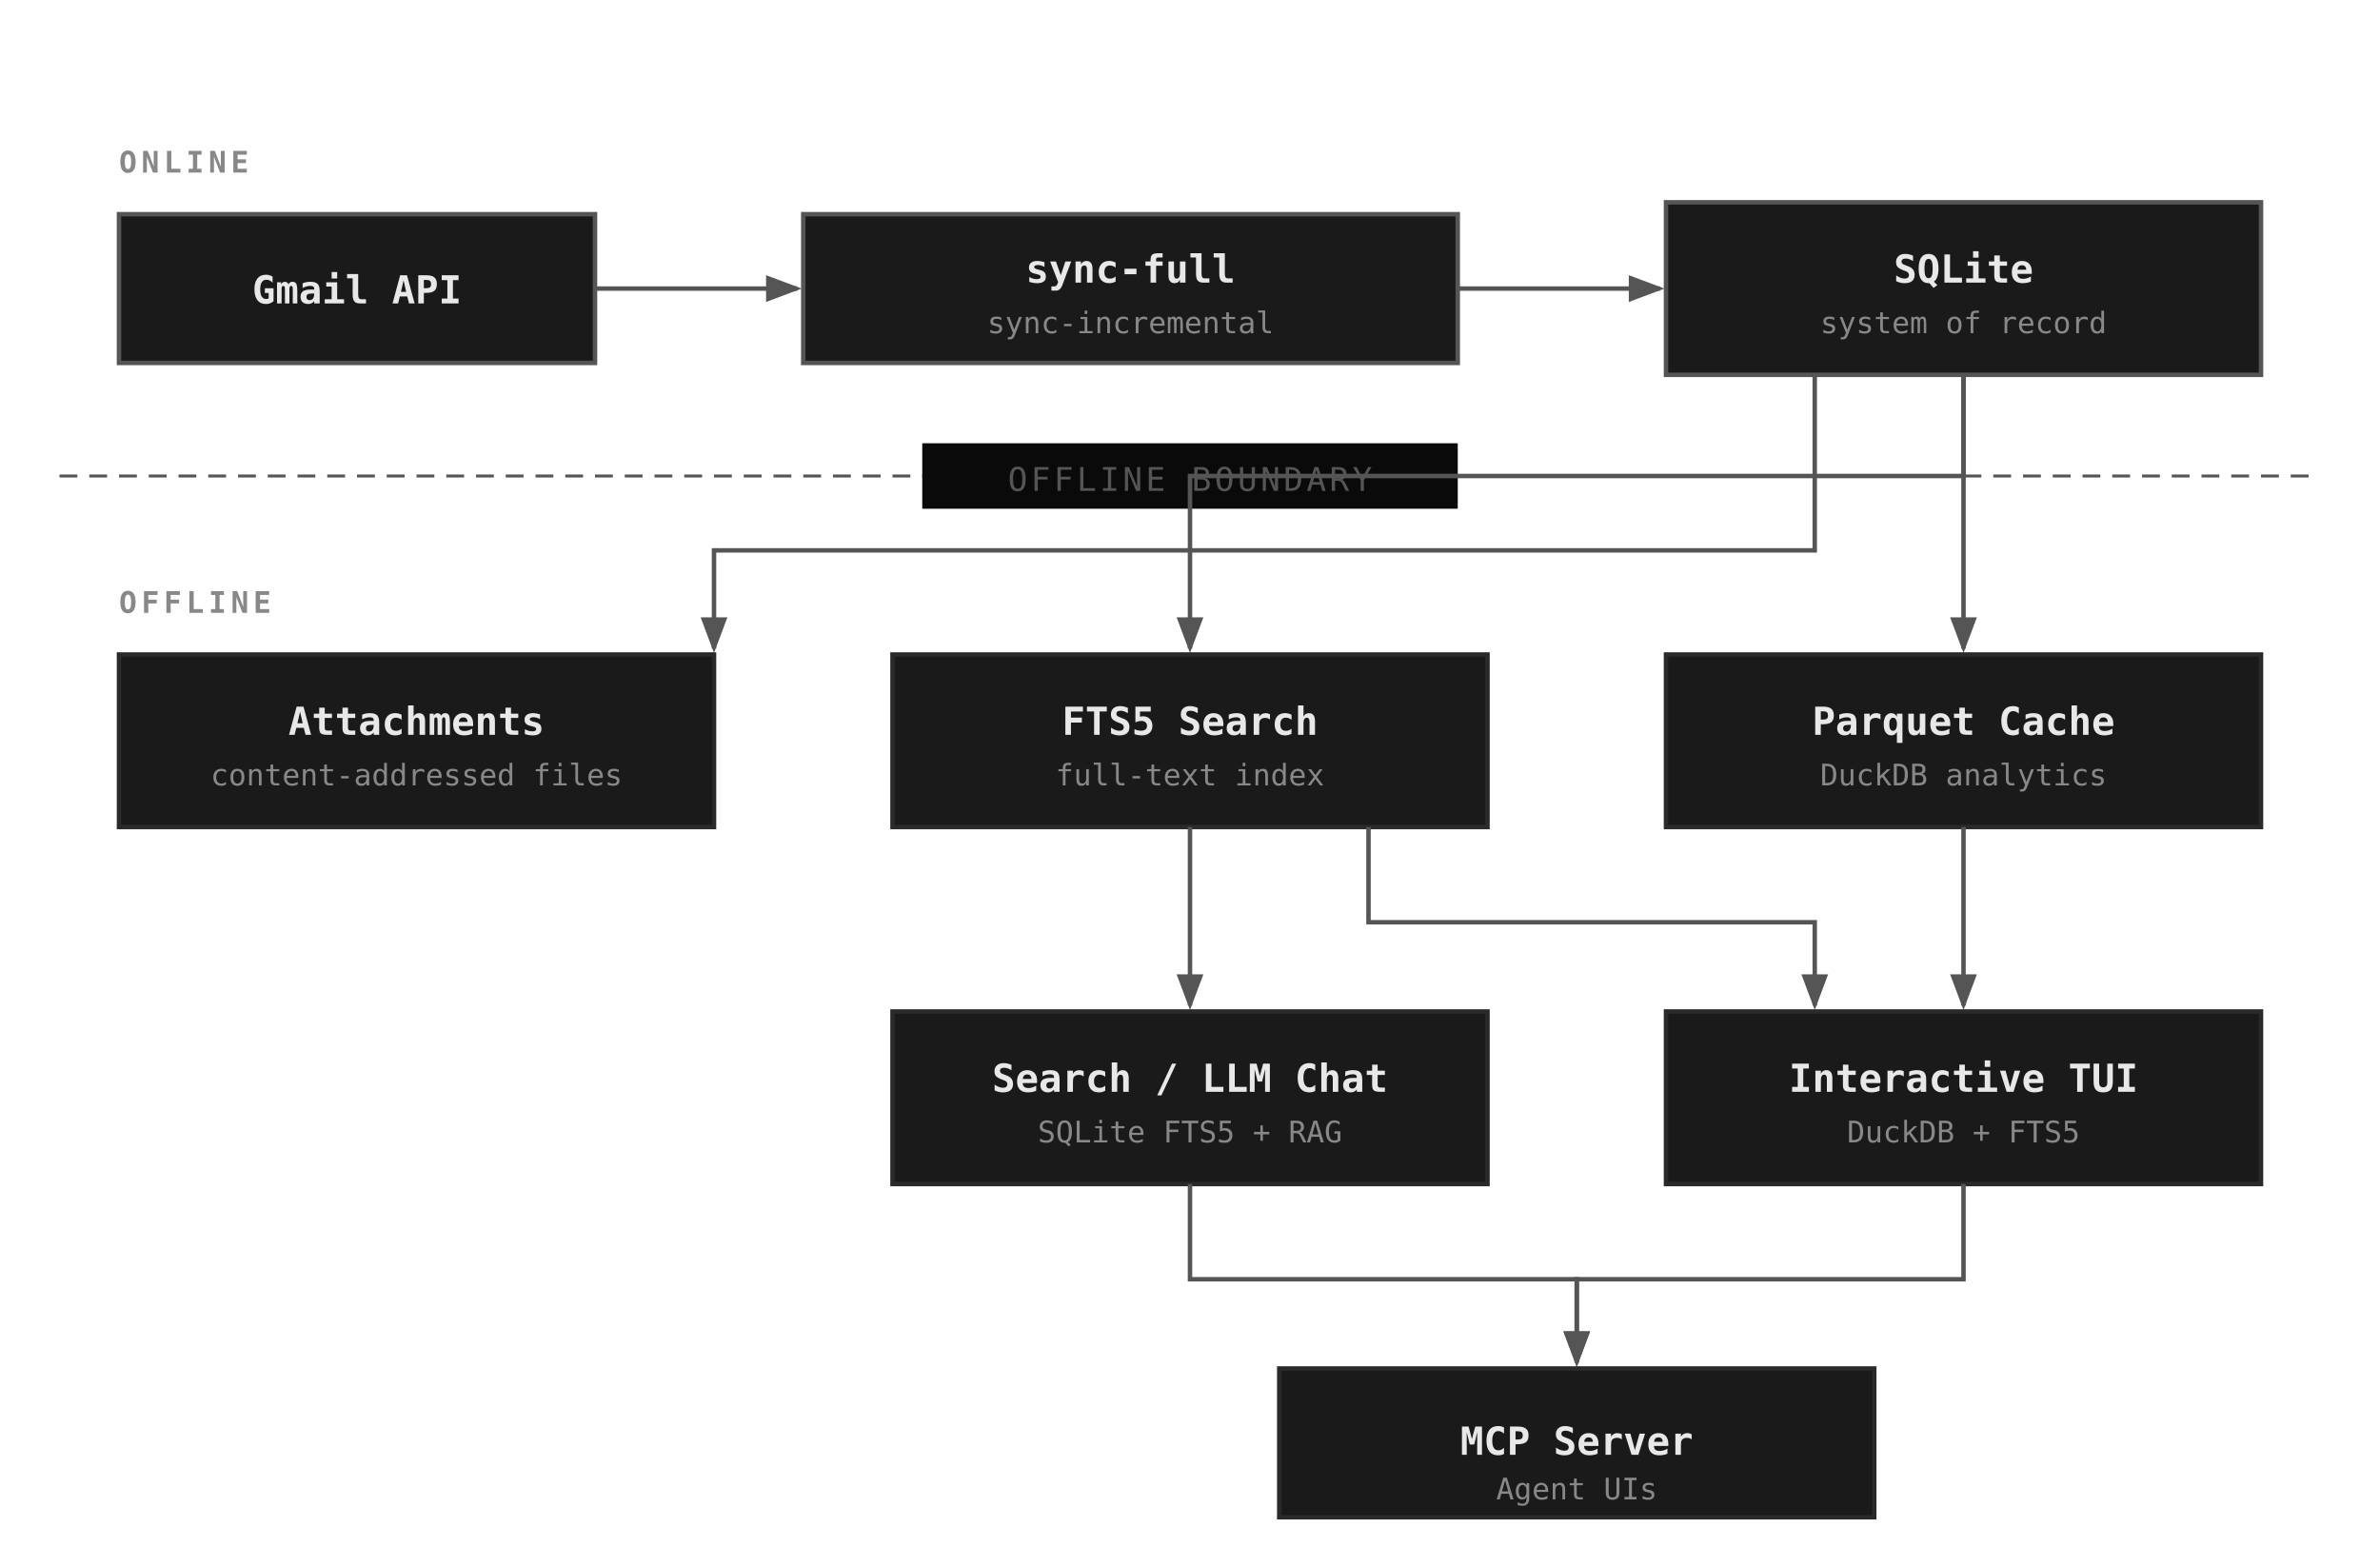
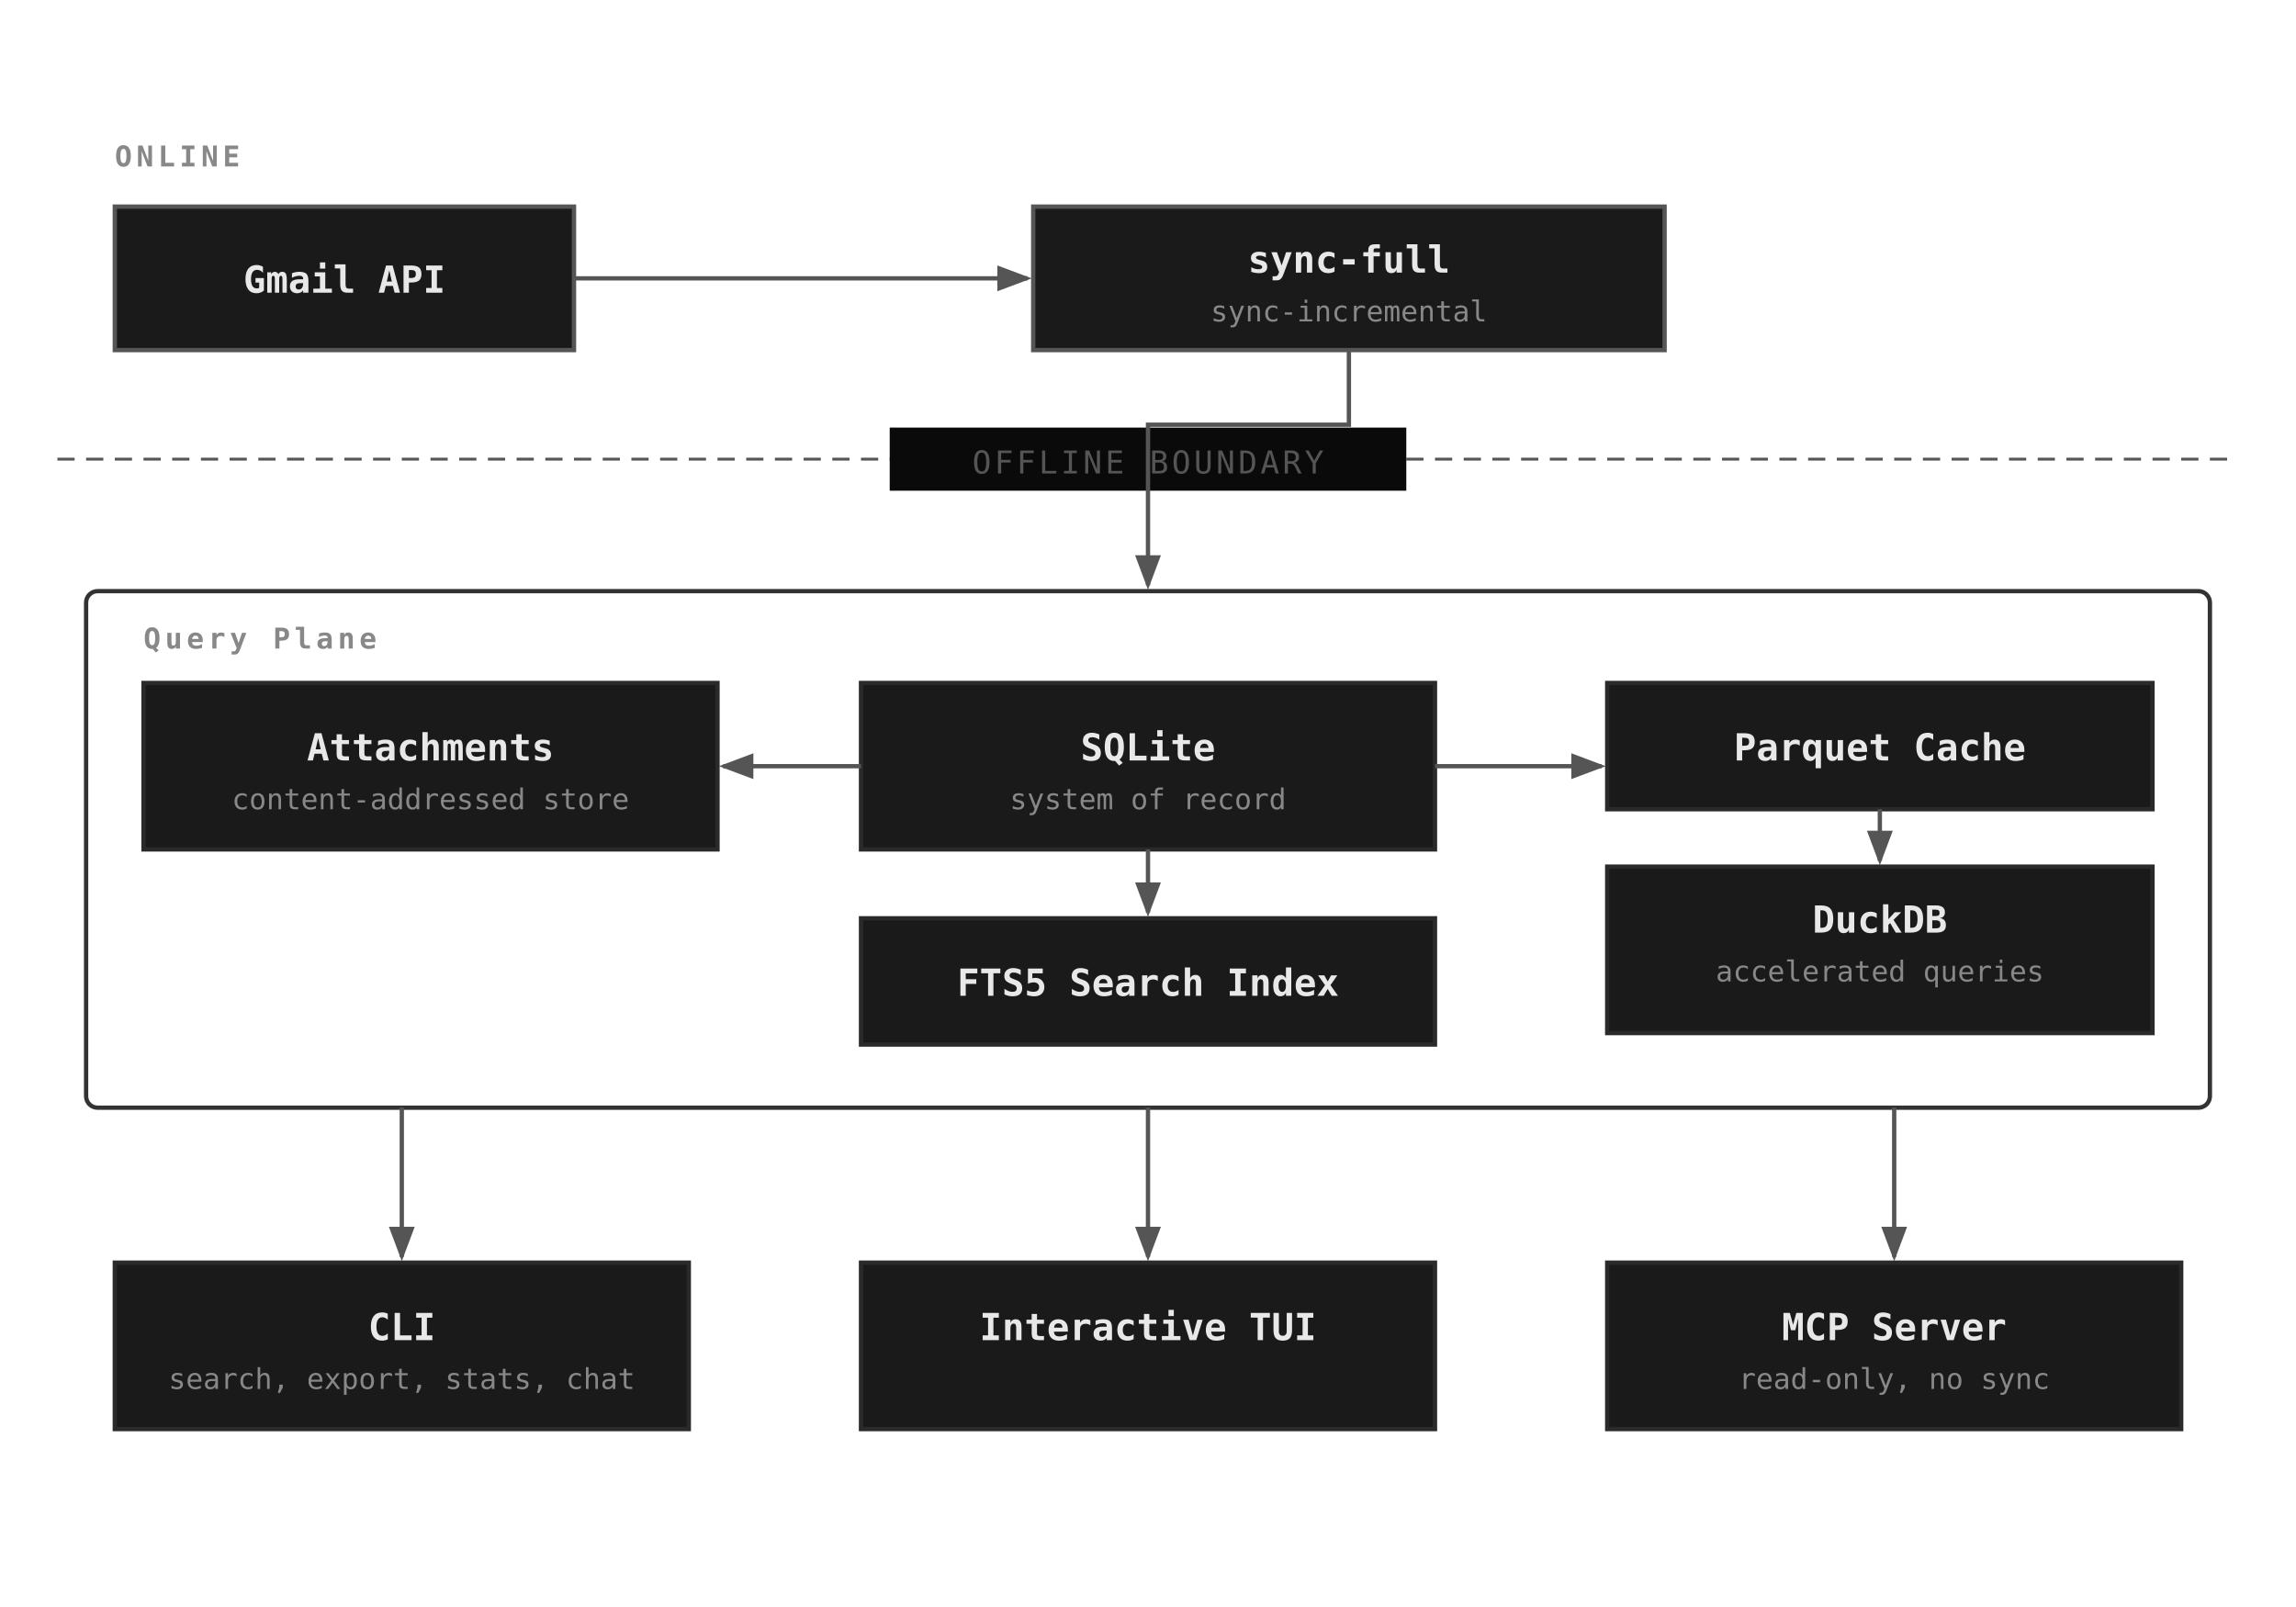
- <svg xmlns="http://www.w3.org/2000/svg" viewBox="0 0 800 520" fill="none">
+ <svg xmlns="http://www.w3.org/2000/svg" viewBox="0 0 800 560" fill="none">
  <style>
    text { font-family: 'JetBrains Mono', ui-monospace, SFMono-Regular, Menlo, Monaco, Consolas, monospace; }
    .box { fill: #1a1a1a; stroke: #2a2a2a; stroke-width: 1.5; }
    .box-online { fill: #1a1a1a; stroke: #555555; stroke-width: 1.5; }
    .label { fill: #e8e8e8; font-size: 13px; font-weight: 600; }
    .sublabel { fill: #888888; font-size: 10px; }
    .arrow { stroke: #555555; stroke-width: 1.5; fill: none; marker-end: url(#arrowhead); }
    .arrow-down { stroke: #555555; stroke-width: 1.5; fill: none; marker-end: url(#arrowhead); }
    .divider { stroke: #555555; stroke-width: 1; stroke-dasharray: 6 4; }
    .divider-label { fill: #555555; font-size: 11px; font-weight: 500; letter-spacing: 0.1em; }
    .zone-label { fill: #888888; font-size: 10px; font-weight: 600; letter-spacing: 0.15em; text-transform: uppercase; }
+     .plane-border { fill: none; stroke: #333333; stroke-width: 1.5; rx: 4; }
  </style>
  <defs>
    <marker id="arrowhead" markerWidth="8" markerHeight="6" refX="7" refY="3" orient="auto">
      <polygon points="0 0, 8 3, 0 6" fill="#555555" />
    </marker>
  </defs>
  <text x="40" y="58" class="zone-label">ONLINE</text>
  <rect x="40" y="72" width="160" height="50" class="box-online" rx="0" />
  <text x="120" y="102" text-anchor="middle" class="label">Gmail API</text>
-   <line x1="200" y1="97" x2="268" y2="97" class="arrow" />
-   <rect x="270" y="72" width="220" height="50" class="box-online" rx="0" />
-   <text x="380" y="95" text-anchor="middle" class="label">sync-full</text>
-   <text x="380" y="112" text-anchor="middle" class="sublabel">sync-incremental</text>
-   <line x1="490" y1="97" x2="558" y2="97" class="arrow" />
-   <rect x="560" y="68" width="200" height="58" class="box-online" rx="0" />
-   <text x="660" y="95" text-anchor="middle" class="label">SQLite</text>
-   <text x="660" y="112" text-anchor="middle" class="sublabel">system of record</text>
+   <line x1="200" y1="97" x2="358" y2="97" class="arrow" />
+   <rect x="360" y="72" width="220" height="50" class="box-online" rx="0" />
+   <text x="470" y="95" text-anchor="middle" class="label">sync-full</text>
+   <text x="470" y="112" text-anchor="middle" class="sublabel">sync-incremental</text>
  <line x1="20" y1="160" x2="780" y2="160" class="divider" />
  <rect x="310" y="149" width="180" height="22" fill="#0a0a0a" />
  <text x="400" y="165" text-anchor="middle" class="divider-label">OFFLINE BOUNDARY</text>
-   <text x="40" y="206" class="zone-label">OFFLINE</text>
-   <rect x="40" y="220" width="200" height="58" class="box" rx="0" />
-   <text x="140" y="247" text-anchor="middle" class="label">Attachments</text>
-   <text x="140" y="264" text-anchor="middle" class="sublabel">content-addressed files</text>
-   <line x1="660" y1="126" x2="660" y2="218" class="arrow-down" />
-   <rect x="560" y="220" width="200" height="58" class="box" rx="0" />
-   <text x="660" y="247" text-anchor="middle" class="label">Parquet Cache</text>
-   <text x="660" y="264" text-anchor="middle" class="sublabel">DuckDB analytics</text>
-   <path d="M 610 126 L 610 185 L 240 185 L 240 218" class="arrow-down" />
-   <path d="M 660 126 L 660 160 L 400 160 L 400 218" class="arrow-down" />
-   <rect x="300" y="220" width="200" height="58" class="box" rx="0" />
-   <text x="400" y="247" text-anchor="middle" class="label">FTS5 Search</text>
-   <text x="400" y="264" text-anchor="middle" class="sublabel">full-text index</text>
-   <line x1="660" y1="278" x2="660" y2="338" class="arrow-down" />
-   <path d="M 460 278 L 460 310 L 610 310 L 610 338" class="arrow-down" />
-   <line x1="400" y1="278" x2="400" y2="338" class="arrow-down" />
-   <rect x="560" y="340" width="200" height="58" class="box" rx="0" />
-   <text x="660" y="367" text-anchor="middle" class="label">Interactive TUI</text>
-   <text x="660" y="384" text-anchor="middle" class="sublabel">DuckDB + FTS5</text>
-   <rect x="300" y="340" width="200" height="58" class="box" rx="0" />
-   <text x="400" y="367" text-anchor="middle" class="label">Search / LLM Chat</text>
-   <text x="400" y="384" text-anchor="middle" class="sublabel">SQLite FTS5 + RAG</text>
-   <path d="M 400 398 L 400 430 L 530 430 L 530 458" class="arrow-down" />
-   <path d="M 660 398 L 660 430 L 530 430 L 530 458" class="arrow-down" />
-   <rect x="430" y="460" width="200" height="50" class="box" rx="0" />
-   <text x="530" y="489" text-anchor="middle" class="label">MCP Server</text>
-   <text x="530" y="504" text-anchor="middle" class="sublabel">Agent UIs</text>
+   <path d="M 470 122 L 470 148 L 400 148 L 400 204" class="arrow-down" />
+   <rect x="30" y="206" width="740" height="180" class="plane-border" rx="4" />
+   <text x="50" y="226" class="zone-label">Query Plane</text>
+   <rect x="300" y="238" width="200" height="58" class="box" rx="0" />
+   <text x="400" y="265" text-anchor="middle" class="label">SQLite</text>
+   <text x="400" y="282" text-anchor="middle" class="sublabel">system of record</text>
+   <line x1="500" y1="267" x2="558" y2="267" class="arrow" />
+   <rect x="560" y="238" width="190" height="44" class="box" rx="0" />
+   <text x="655" y="265" text-anchor="middle" class="label">Parquet Cache</text>
+   <line x1="655" y1="282" x2="655" y2="300" class="arrow-down" />
+   <rect x="560" y="302" width="190" height="58" class="box" rx="0" />
+   <text x="655" y="325" text-anchor="middle" class="label">DuckDB</text>
+   <text x="655" y="342" text-anchor="middle" class="sublabel">accelerated queries</text>
+   <line x1="300" y1="267" x2="252" y2="267" class="arrow" />
+   <rect x="50" y="238" width="200" height="58" class="box" rx="0" />
+   <text x="150" y="265" text-anchor="middle" class="label">Attachments</text>
+   <text x="150" y="282" text-anchor="middle" class="sublabel">content-addressed store</text>
+   <line x1="400" y1="296" x2="400" y2="318" class="arrow-down" />
+   <rect x="300" y="320" width="200" height="44" class="box" rx="0" />
+   <text x="400" y="347" text-anchor="middle" class="label">FTS5 Search Index</text>
+   <line x1="140" y1="386" x2="140" y2="438" class="arrow-down" />
+   <line x1="400" y1="386" x2="400" y2="438" class="arrow-down" />
+   <line x1="660" y1="386" x2="660" y2="438" class="arrow-down" />
+   <rect x="40" y="440" width="200" height="58" class="box" rx="0" />
+   <text x="140" y="467" text-anchor="middle" class="label">CLI</text>
+   <text x="140" y="484" text-anchor="middle" class="sublabel">search, export, stats, chat</text>
+   <rect x="300" y="440" width="200" height="58" class="box" rx="0" />
+   <text x="400" y="467" text-anchor="middle" class="label">Interactive TUI</text>
+   <rect x="560" y="440" width="200" height="58" class="box" rx="0" />
+   <text x="660" y="467" text-anchor="middle" class="label">MCP Server</text>
+   <text x="660" y="484" text-anchor="middle" class="sublabel">read-only, no sync</text>
</svg>
